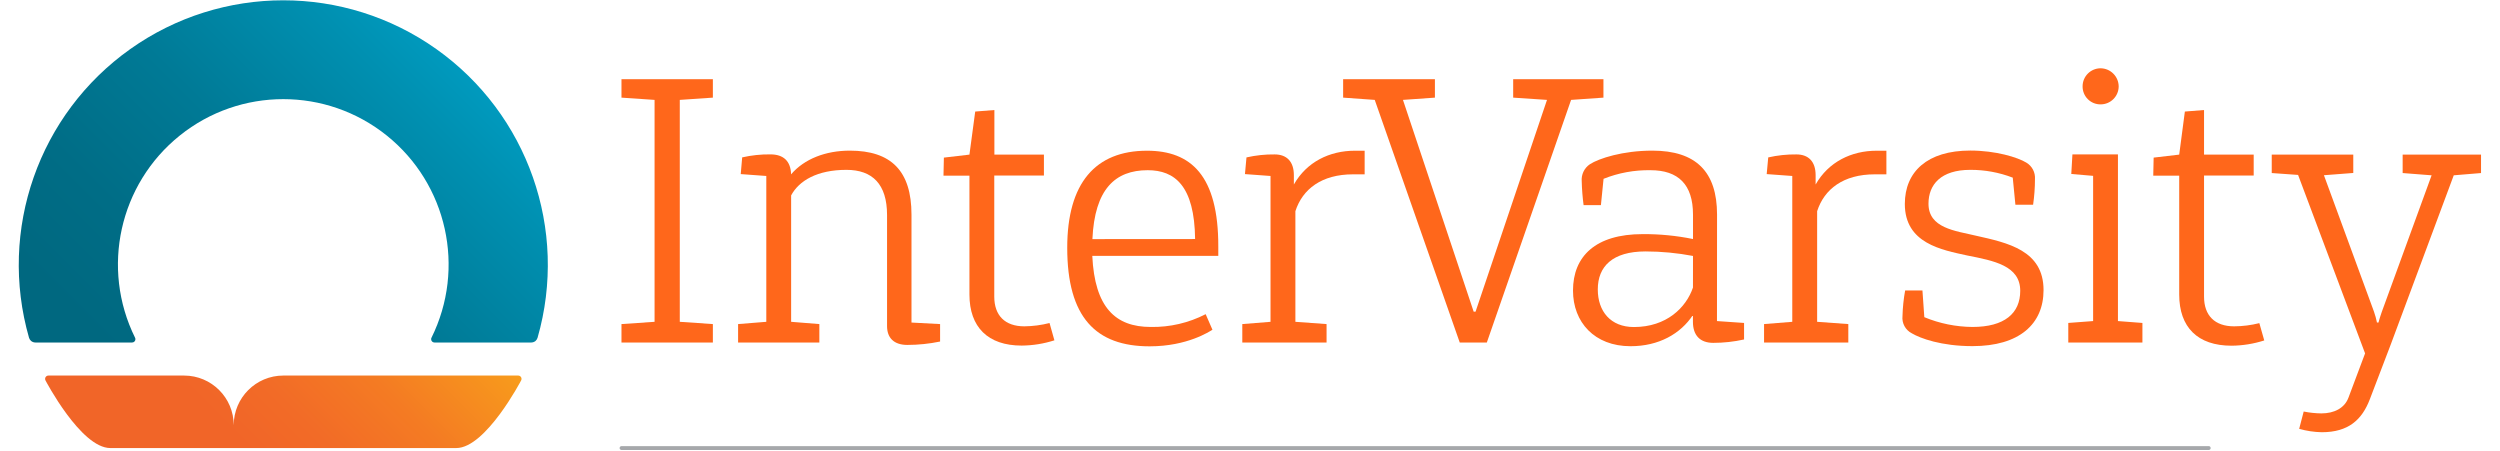
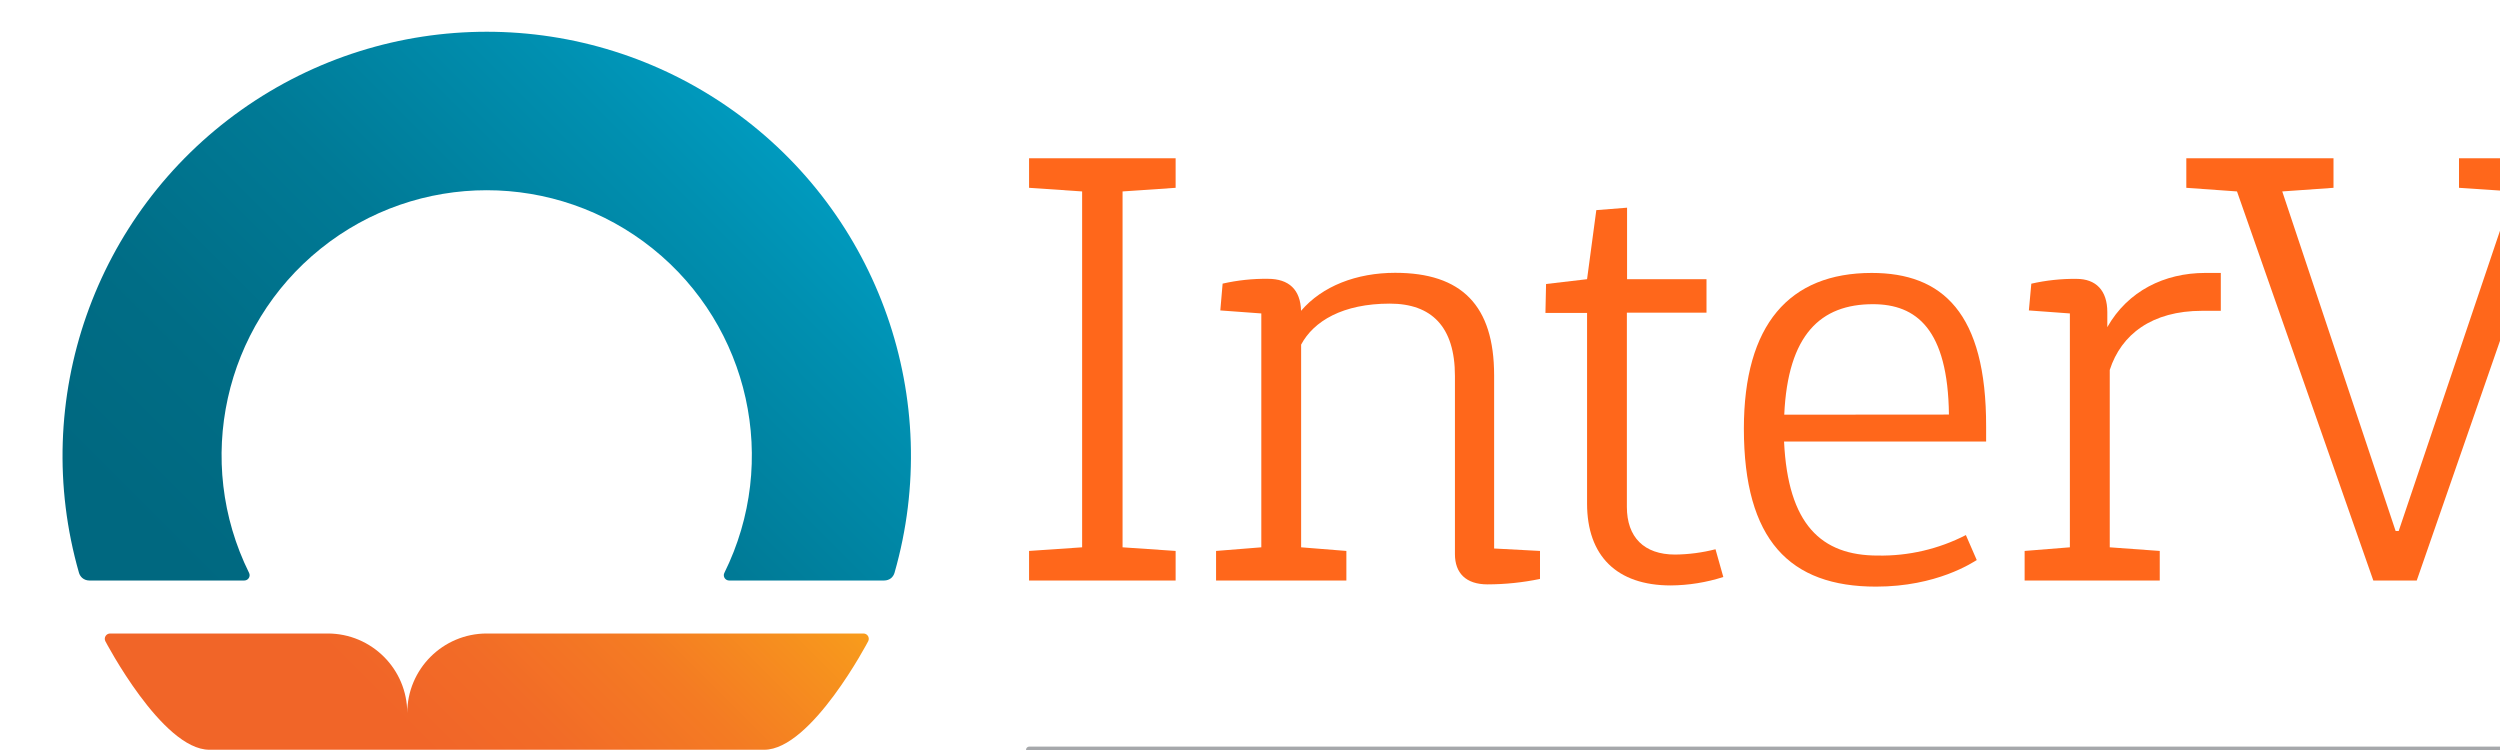
- <svg xmlns="http://www.w3.org/2000/svg" width="300" height="54" viewBox="0 0 631.83 115.46">
-   <linearGradient id="a" gradientTransform="matrix(-1 0 0 1 4495.93 0)" gradientUnits="userSpaceOnUse" x1="4459.07" x2="4395.68" y1="132.16" y2="68.77">
-     <stop offset=".3" stop-color="#f16528" />
-     <stop offset=".47" stop-color="#f26b27" />
-     <stop offset=".7" stop-color="#f47b23" />
-     <stop offset=".95" stop-color="#f7961d" />
-     <stop offset="1" stop-color="#f89c1c" />
-   </linearGradient>
-   <linearGradient id="b" gradientUnits="userSpaceOnUse" x1="23.47" x2="113.62" y1="108.44" y2="18.29">
-     <stop offset=".1" stop-color="#006880" />
-     <stop offset=".31" stop-color="#006d86" />
-     <stop offset=".58" stop-color="#007a96" />
-     <stop offset=".88" stop-color="#0090b1" />
-     <stop offset="1" stop-color="#009abe" />
-   </linearGradient>
-   <path d="m128.82 97.69a.85.85 0 0 1 .77 1.22s-9.08 17.38-16.65 17.38h-88.77c-7.57 0-16.65-17.38-16.65-17.38a.85.85 0 0 1 .77-1.22h34.81a12.73 12.73 0 0 1 12.73 12.73 12.73 12.73 0 0 1 12.72-12.73z" fill="url(#a)" transform="translate(-.67 -1.33)" />
-   <path d="m132.15 89.21h-24.82a.85.85 0 0 1 -.85-.85.73.73 0 0 1 .09-.37 42.42 42.42 0 1 0 -76.05 0 .88.88 0 0 1 .09.37.85.85 0 0 1 -.85.85h-24.82a1.71 1.71 0 0 1 -1.12-.42 1.76 1.76 0 0 1 -.51-.8 67.87 67.87 0 1 1 130.48 0 1.8 1.8 0 0 1 -.54.84 1.77 1.77 0 0 1 -1.1.38z" fill="url(#b)" transform="translate(-.67 -1.33)" />
-   <g fill="#ff671b">
-     <path d="m154.65 25.05 8.49.58v56.94l-8.49.58v4.73h23.45v-4.73l-8.49-.58v-56.94l8.49-.58v-4.73h-23.45z" />
-     <path d="m229.73 56.39c0-11.2-5.21-16.41-15.83-16.41-6.18 0-11.68 2.12-15.06 6.08-.1-3.38-1.93-5.12-5.31-5.12a30.89 30.89 0 0 0 -7.24.77l-.37 4.29 6.56.48v37.42l-7.24.58v4.73h20.85v-4.73l-7.24-.58v-32.43c2-3.76 6.66-6.56 14.19-6.56 6.66 0 10.42 3.67 10.42 11.58v28.51c0 3 1.74 4.83 5.21 4.83a41.59 41.59 0 0 0 8.4-.87v-4.48l-7.34-.39z" transform="translate(-.67 -1.33)" />
-     <path d="m258.69 85.06c-5 0-7.72-2.8-7.72-7.62v-31.08h12.74v-5.36h-12.71v-11.44l-4.92.39-1.48 11.05-6.56.77-.1 4.63h6.66v30.5c0 8.35 4.73 13.1 13.4 13.1a28.27 28.27 0 0 0 8.4-1.35l-1.25-4.44a27.19 27.19 0 0 1 -6.46.85z" transform="translate(-.67 -1.33)" />
-     <path d="m290.15 40c-13.22 0-20.46 8.3-20.46 24.9 0 17.85 7.34 25.29 21.14 25.29 9.75 0 15.44-3.86 16.12-4.25l-1.74-4a29.61 29.61 0 0 1 -14.09 3.28c-9.07 0-14.38-5-15-18.24h32.33v-2.38c.04-18.24-7.01-24.6-18.3-24.6zm-14 22.68c.58-12.85 5.85-17.68 14.19-17.68 6.95 0 12 4 12.16 17.66z" transform="translate(-.67 -1.33)" />
-     <path d="m327.84 48.67v-2.41c0-3.47-1.83-5.31-4.92-5.31a30.89 30.89 0 0 0 -7.24.77l-.39 4.28 6.56.48v37.42l-7.24.58v4.73h21.62v-4.73l-8-.58v-28.38c1.83-5.69 6.76-9.46 14.77-9.46h3v-6.06h-2.51c-6.49 0-12.37 2.88-15.65 8.67z" transform="translate(-.67 -1.33)" />
-     <path d="m406.6 20.32h-23.16v4.73l8.68.58-18.33 54.33h-.49l-18.14-54.33 8.2-.58v-4.73h-23.55v4.73l8.11.58 21.81 62.25h6.95l21.62-62.25 8.3-.58z" />
-     <path d="m436.42 56.39c0-11-5.41-16.41-16.6-16.41-7.62 0-13.71 2-16 3.47a4.79 4.79 0 0 0 -2.12 4.44 56.84 56.84 0 0 0 .48 6.08h4.44l.68-6.76a31.06 31.06 0 0 1 12.04-2.21c7.14 0 10.91 3.67 10.91 11.39v6.27a62.59 62.59 0 0 0 -12.93-1.26c-12.07 0-17.86 5.69-17.86 14.48 0 8.11 5.5 14.28 14.77 14.28 7.24 0 12.84-3.19 16-8v1.74c0 3.47 1.83 5.4 5.21 5.4a36.2 36.2 0 0 0 7.91-.87v-4.24l-6.95-.48zm-6.18 18.72c-1.74 5.12-6.76 10.13-15.15 10.13-6 0-9.27-4.05-9.27-9.65 0-5.89 3.76-9.75 12.26-9.75a65.76 65.76 0 0 1 12.17 1.16z" transform="translate(-.67 -1.33)" />
-     <path d="m461.71 48.67v-2.41c0-3.47-1.83-5.31-4.92-5.31a30.89 30.89 0 0 0 -7.24.77l-.39 4.28 6.56.48v37.42l-7.24.58v4.73h21.62v-4.73l-8-.58v-28.38c1.83-5.69 6.76-9.46 14.77-9.46h3v-6.06h-2.51c-6.48 0-12.36 2.88-15.65 8.67z" transform="translate(-.67 -1.33)" />
-     <path d="m502.83 61.8c-5.31-1.26-12.16-1.93-12.16-8.2 0-4.92 3.19-8.69 10.71-8.69a30 30 0 0 1 10.91 2l.68 6.95h4.54a45.91 45.91 0 0 0 .48-6.56 4.56 4.56 0 0 0 -2.22-4.25c-2.22-1.35-7.82-3.09-14.38-3.09-11 0-16.79 5.41-16.79 13.7 0 10.13 9.46 11.78 16 13.22 6.85 1.35 13.61 2.61 13.61 9.07 0 5.79-4.05 9.27-12.26 9.27a32.93 32.93 0 0 1 -12.35-2.51l-.48-6.85h-4.44a42.88 42.88 0 0 0 -.68 6.56 4.43 4.43 0 0 0 2.41 4.44c2.12 1.26 7.53 3.28 15.54 3.28 12.06 0 18.24-5.69 18.24-14.38.01-10.2-9.19-12.13-17.36-13.96z" transform="translate(-.67 -1.33)" />
-     <path d="m534.84 28.11a4.63 4.63 0 0 0 4.63-4.63 4.7 4.7 0 0 0 -4.63-4.63 4.63 4.63 0 0 0 -4.63 4.63 4.57 4.57 0 0 0 4.63 4.63z" transform="translate(-.67 -1.33)" />
-     <path d="m538.61 39.62h-11.68l-.29 5.02 5.6.48v37.26l-6.37.48v5.02h19.02v-5.02l-6.28-.48z" />
-     <path d="m569.09 85.06c-5 0-7.72-2.8-7.72-7.62v-31.08h12.74v-5.36h-12.74v-11.44l-4.92.39-1.45 11.05-6.56.77-.1 4.63h6.66v30.5c0 8.4 4.73 13.13 13.42 13.13a28.28 28.28 0 0 0 8.4-1.35l-1.26-4.44a27.18 27.18 0 0 1 -6.47.82z" transform="translate(-.67 -1.33)" />
-     <path d="m612.33 41v4.73l7.43.58-12.76 34.98s-.58 1.64-.87 2.8h-.39a21.08 21.08 0 0 0 -.77-2.8l-12.84-35 7.53-.58v-4.71h-20.92v4.73l6.76.48 17.19 45.79-4.26 11.35c-1 2.7-3.67 4.05-6.95 4.05a25 25 0 0 1 -4.54-.48l-1.16 4.44a22.8 22.8 0 0 0 5.79.87c6.85 0 10.33-3.19 12.35-8.49l5.31-13.9 16.21-43.53 7-.58v-4.73z" transform="translate(-.67 -1.33)" />
+ <svg xmlns="http://www.w3.org/2000/svg" width="400" height="120">
+   <g transform="translate(10,5)">
+     <linearGradient id="a" gradientTransform="matrix(-1 0 0 1 4495.93 0)" gradientUnits="userSpaceOnUse" x1="4459.07" x2="4395.68" y1="132.16" y2="68.77">
+       <stop offset=".3" stop-color="#f16528" />
+       <stop offset=".47" stop-color="#f26b27" />
+       <stop offset=".7" stop-color="#f47b23" />
+       <stop offset=".95" stop-color="#f7961d" />
+       <stop offset="1" stop-color="#f89c1c" />
+     </linearGradient>
+     <linearGradient id="b" gradientUnits="userSpaceOnUse" x1="23.47" x2="113.62" y1="108.44" y2="18.29">
+       <stop offset=".1" stop-color="#006880" />
+       <stop offset=".31" stop-color="#006d86" />
+       <stop offset=".58" stop-color="#007a96" />
+       <stop offset=".88" stop-color="#0090b1" />
+       <stop offset="1" stop-color="#009abe" />
+     </linearGradient>
+     <path d="m128.82 97.69a.85.85 0 0 1 .77 1.22s-9.08 17.38-16.65 17.38h-88.77c-7.57 0-16.65-17.38-16.65-17.38a.85.85 0 0 1 .77-1.22h34.81a12.73 12.73 0 0 1 12.73 12.73 12.73 12.73 0 0 1 12.72-12.73z" fill="url(#a)" transform="translate(-.67 -1.33)" />
+     <path d="m132.15 89.21h-24.82a.85.85 0 0 1 -.85-.85.73.73 0 0 1 .09-.37 42.42 42.42 0 1 0 -76.05 0 .88.88 0 0 1 .09.37.85.85 0 0 1 -.85.85h-24.82a1.71 1.71 0 0 1 -1.12-.42 1.76 1.76 0 0 1 -.51-.8 67.87 67.87 0 1 1 130.48 0 1.8 1.8 0 0 1 -.54.84 1.77 1.77 0 0 1 -1.1.38z" fill="url(#b)" transform="translate(-.67 -1.33)" />
+     <g fill="#ff671b">
+       <path d="m154.65 25.05 8.49.58v56.94l-8.49.58v4.73h23.45v-4.73l-8.49-.58v-56.94l8.49-.58v-4.73h-23.45z" />
+       <path d="m229.73 56.39c0-11.2-5.21-16.41-15.83-16.41-6.18 0-11.68 2.12-15.06 6.08-.1-3.38-1.93-5.12-5.31-5.12a30.89 30.89 0 0 0 -7.24.77l-.37 4.29 6.56.48v37.42l-7.24.58v4.73h20.85v-4.73l-7.24-.58v-32.43c2-3.76 6.66-6.56 14.19-6.56 6.66 0 10.42 3.67 10.42 11.58v28.51c0 3 1.74 4.83 5.21 4.83a41.59 41.59 0 0 0 8.4-.87v-4.48l-7.34-.39z" transform="translate(-.67 -1.33)" />
+       <path d="m258.69 85.06c-5 0-7.72-2.8-7.72-7.62v-31.08h12.74v-5.36h-12.71v-11.44l-4.92.39-1.48 11.05-6.56.77-.1 4.63h6.66v30.5c0 8.35 4.73 13.1 13.4 13.1a28.27 28.27 0 0 0 8.4-1.35l-1.25-4.44a27.19 27.19 0 0 1 -6.46.85z" transform="translate(-.67 -1.33)" />
+       <path d="m290.15 40c-13.22 0-20.46 8.3-20.46 24.9 0 17.85 7.34 25.29 21.14 25.29 9.75 0 15.44-3.86 16.12-4.25l-1.74-4a29.61 29.61 0 0 1 -14.09 3.28c-9.07 0-14.38-5-15-18.24h32.33v-2.38c.04-18.24-7.01-24.6-18.3-24.6zm-14 22.68c.58-12.85 5.85-17.68 14.19-17.68 6.95 0 12 4 12.16 17.66z" transform="translate(-.67 -1.33)" />
+       <path d="m327.84 48.67v-2.41c0-3.47-1.83-5.31-4.92-5.31a30.89 30.89 0 0 0 -7.24.77l-.39 4.28 6.56.48v37.42l-7.24.58v4.73h21.62v-4.73l-8-.58v-28.38c1.83-5.69 6.76-9.46 14.77-9.46h3v-6.06h-2.51c-6.49 0-12.37 2.88-15.65 8.67z" transform="translate(-.67 -1.33)" />
+       <path d="m406.6 20.32h-23.16v4.73l8.68.58-18.33 54.33h-.49l-18.14-54.33 8.2-.58v-4.73h-23.55v4.73l8.11.58 21.81 62.25h6.95l21.62-62.25 8.3-.58z" />
+       <path d="m436.42 56.39c0-11-5.41-16.41-16.6-16.41-7.62 0-13.71 2-16 3.47a4.79 4.79 0 0 0 -2.12 4.44 56.84 56.84 0 0 0 .48 6.08h4.44l.68-6.76a31.06 31.06 0 0 1 12.04-2.21c7.14 0 10.91 3.67 10.91 11.39v6.27a62.59 62.59 0 0 0 -12.93-1.26c-12.07 0-17.86 5.69-17.86 14.48 0 8.11 5.5 14.28 14.77 14.28 7.24 0 12.84-3.19 16-8v1.74c0 3.47 1.83 5.4 5.21 5.4a36.2 36.2 0 0 0 7.91-.87v-4.24l-6.95-.48zm-6.18 18.72c-1.74 5.12-6.76 10.13-15.15 10.13-6 0-9.27-4.05-9.27-9.65 0-5.89 3.76-9.75 12.26-9.75a65.76 65.76 0 0 1 12.17 1.16z" transform="translate(-.67 -1.33)" />
+       <path d="m461.71 48.67v-2.41c0-3.47-1.83-5.31-4.92-5.31a30.89 30.89 0 0 0 -7.24.77l-.39 4.28 6.56.48v37.42l-7.24.58v4.73h21.62v-4.73l-8-.58v-28.38c1.83-5.69 6.76-9.46 14.77-9.46h3v-6.06h-2.51c-6.48 0-12.36 2.88-15.65 8.67z" transform="translate(-.67 -1.33)" />
+       <path d="m502.83 61.8c-5.31-1.26-12.16-1.93-12.16-8.2 0-4.92 3.19-8.69 10.71-8.69a30 30 0 0 1 10.91 2l.68 6.95h4.54a45.91 45.91 0 0 0 .48-6.56 4.56 4.56 0 0 0 -2.22-4.25c-2.22-1.35-7.82-3.09-14.38-3.09-11 0-16.79 5.41-16.79 13.7 0 10.13 9.46 11.78 16 13.22 6.85 1.35 13.61 2.61 13.61 9.07 0 5.79-4.05 9.27-12.26 9.27a32.93 32.93 0 0 1 -12.35-2.51l-.48-6.85h-4.44a42.88 42.88 0 0 0 -.68 6.56 4.43 4.43 0 0 0 2.41 4.44c2.12 1.26 7.53 3.28 15.54 3.28 12.06 0 18.24-5.69 18.24-14.38.01-10.2-9.19-12.13-17.36-13.96z" transform="translate(-.67 -1.33)" />
+       <path d="m534.84 28.11a4.63 4.63 0 0 0 4.63-4.63 4.7 4.7 0 0 0 -4.63-4.63 4.63 4.63 0 0 0 -4.63 4.63 4.57 4.57 0 0 0 4.63 4.63z" transform="translate(-.67 -1.33)" />
+       <path d="m538.61 39.62h-11.68l-.29 5.02 5.6.48v37.26l-6.37.48v5.02h19.02v-5.02l-6.28-.48z" />
+       <path d="m569.09 85.06c-5 0-7.72-2.8-7.72-7.62v-31.08h12.74v-5.36h-12.74v-11.44l-4.92.39-1.45 11.05-6.56.77-.1 4.63h6.66v30.5c0 8.4 4.73 13.13 13.42 13.13a28.28 28.28 0 0 0 8.4-1.35l-1.26-4.44a27.18 27.18 0 0 1 -6.47.82z" transform="translate(-.67 -1.33)" />
+       <path d="m612.33 41v4.73l7.43.58-12.76 34.98s-.58 1.64-.87 2.8h-.39a21.08 21.08 0 0 0 -.77-2.8l-12.84-35 7.53-.58v-4.71h-20.92v4.73l6.76.48 17.19 45.79-4.26 11.35c-1 2.7-3.67 4.05-6.95 4.05a25 25 0 0 1 -4.54-.48l-1.16 4.44a22.8 22.8 0 0 0 5.79.87c6.85 0 10.33-3.19 12.35-8.49l5.31-13.9 16.21-43.53 7-.58v-4.73z" transform="translate(-.67 -1.33)" />
+     </g>
+     <path d="m154.67 114.96h407.23" fill="none" stroke="#a6a8ab" stroke-linecap="round" stroke-miterlimit="10" />
  </g>
-   <path d="m154.67 114.96h407.23" fill="none" stroke="#a6a8ab" stroke-linecap="round" stroke-miterlimit="10" />
</svg>
